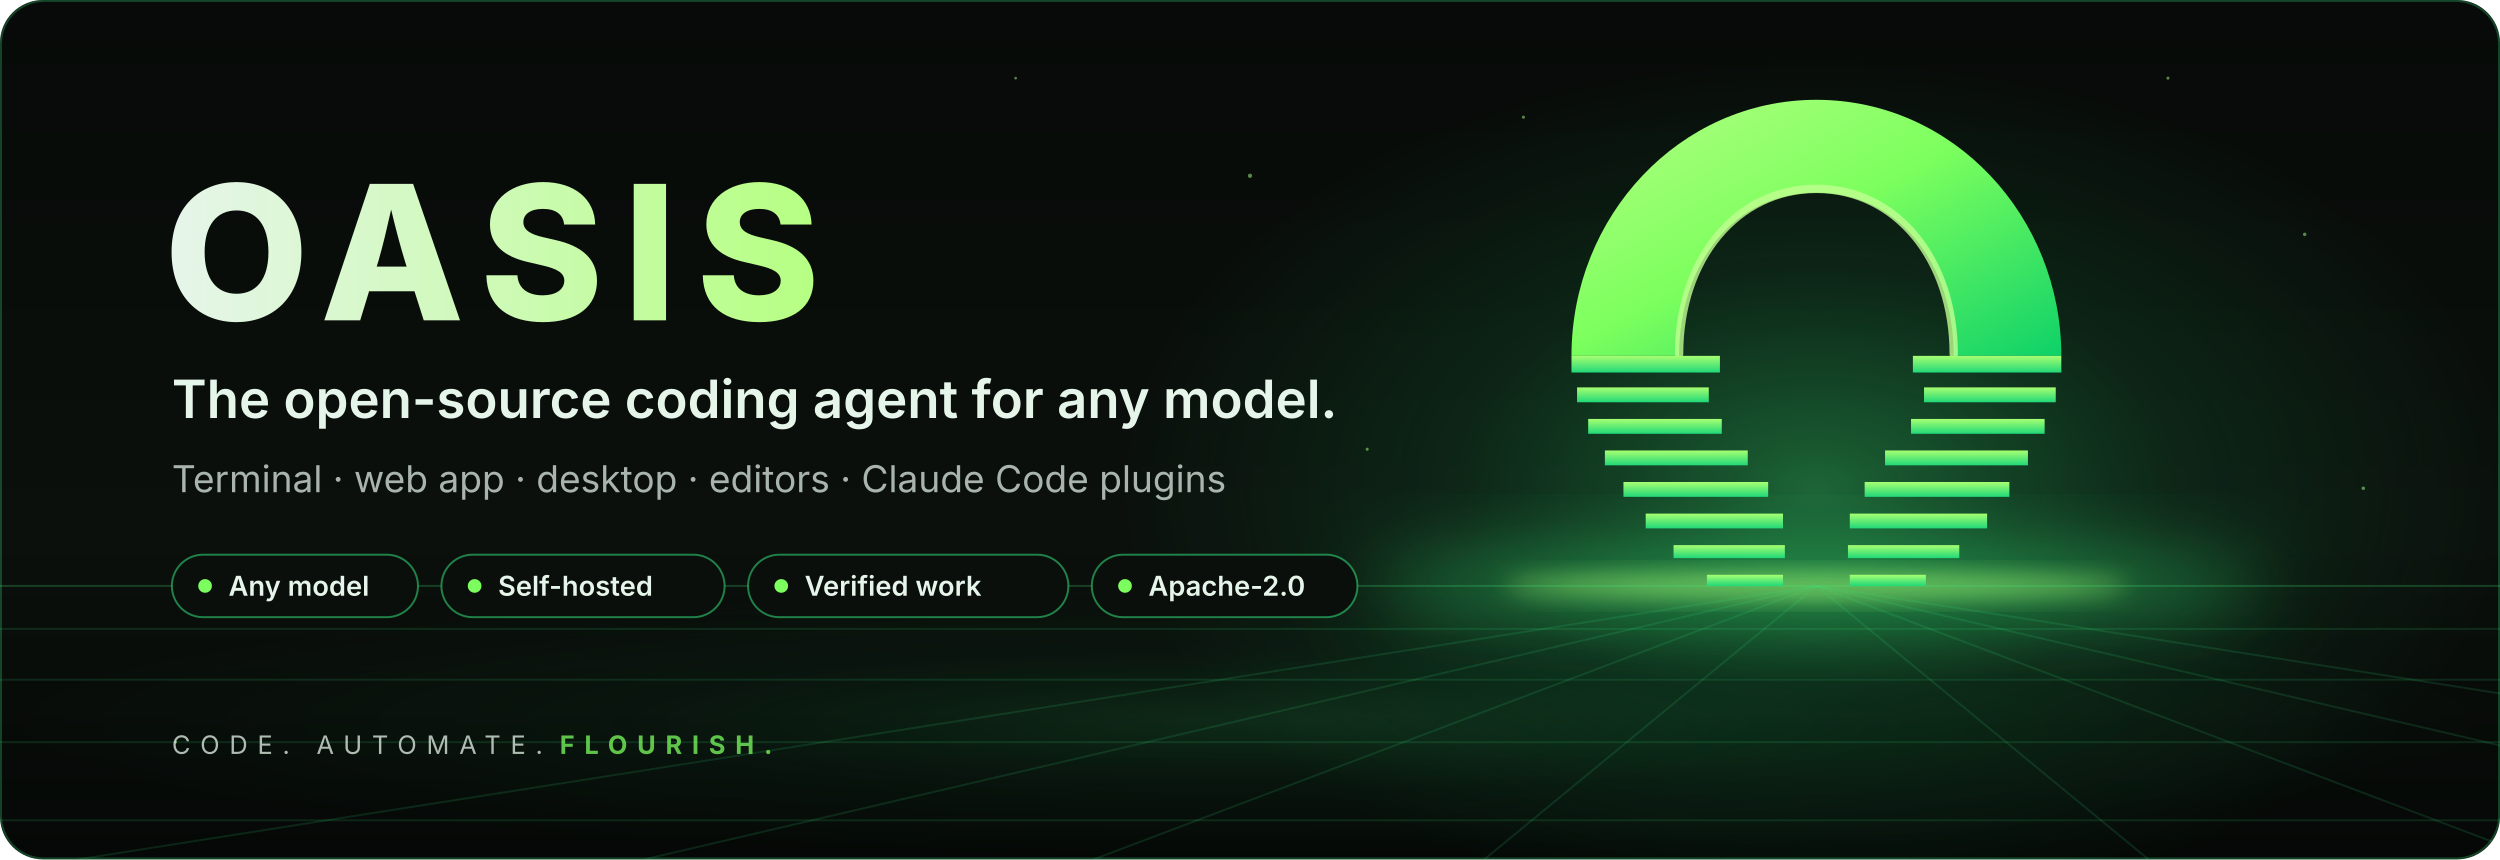
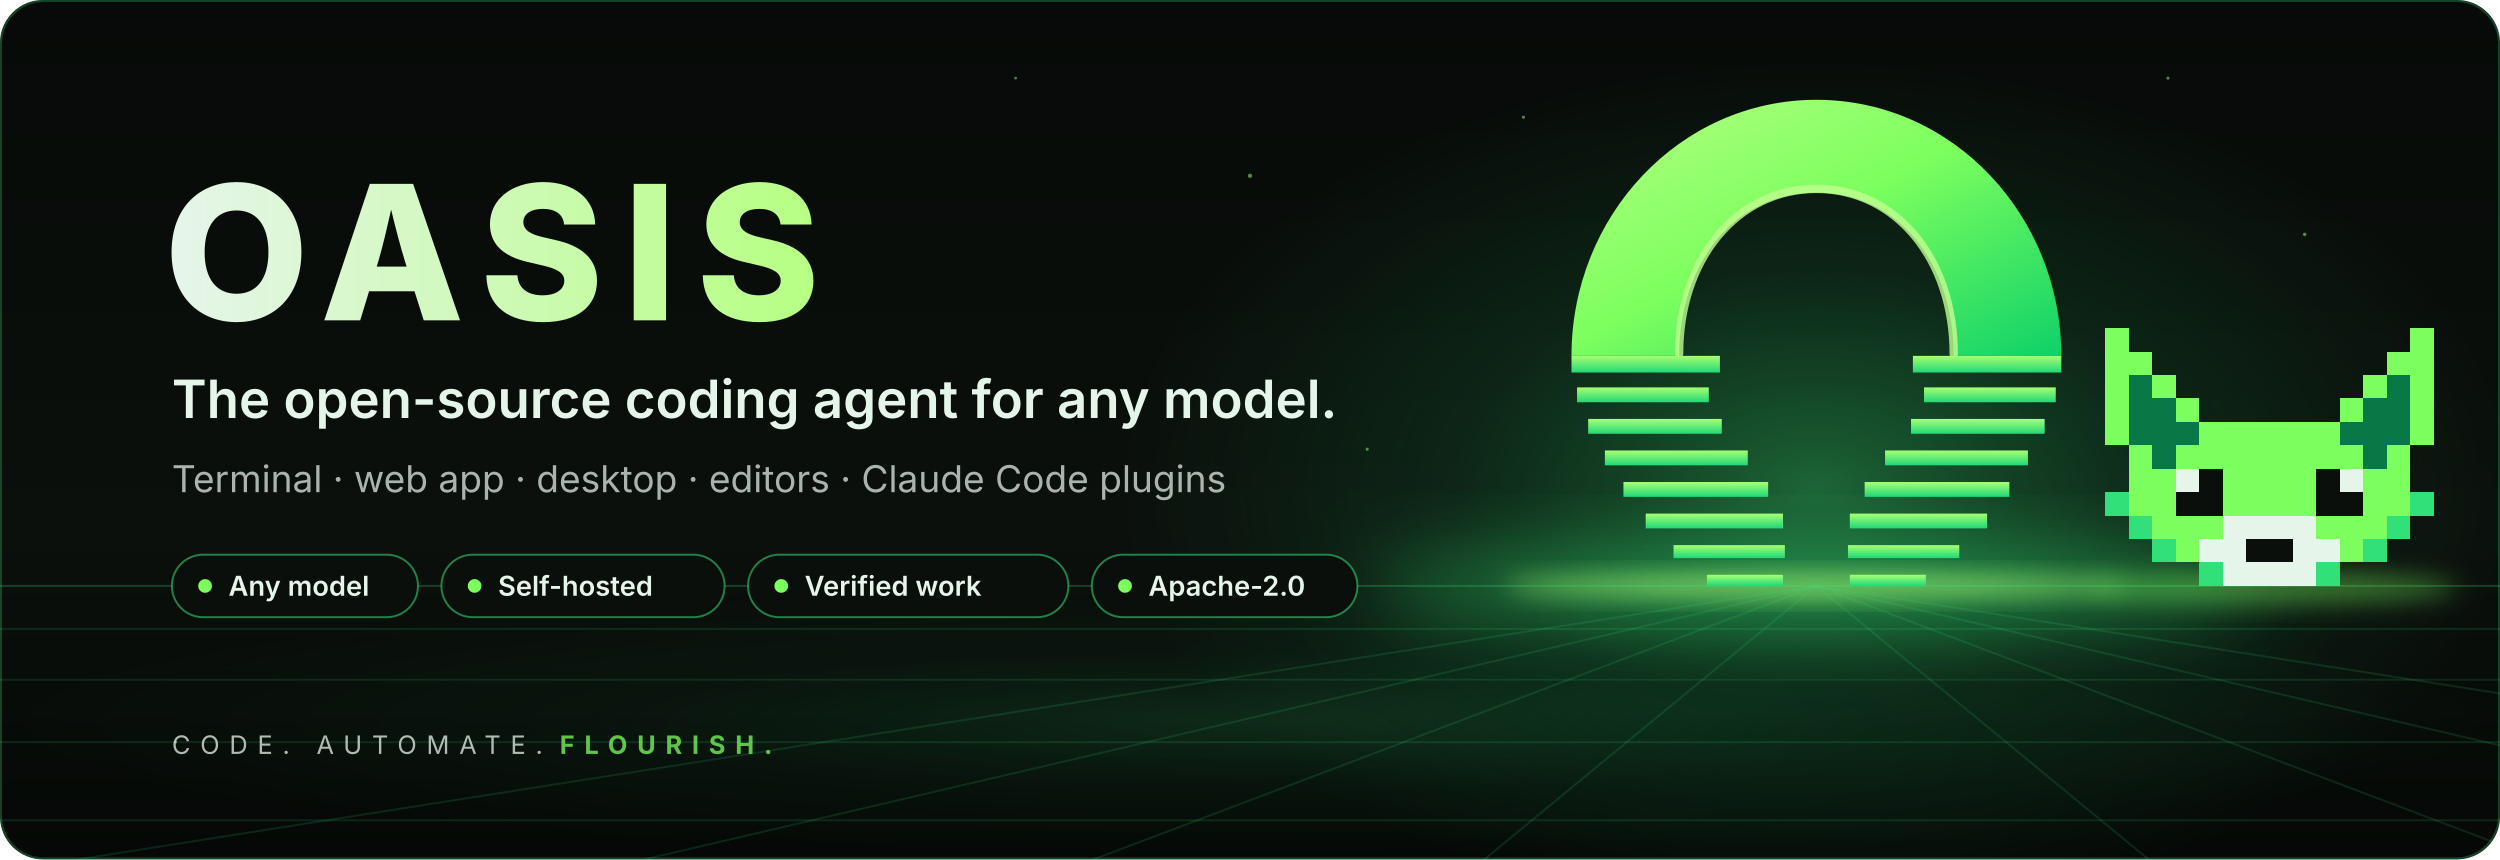
<svg xmlns="http://www.w3.org/2000/svg" width="1280" height="440" viewBox="0 0 1280 440" role="img" aria-labelledby="title desc">
  <defs>
    <linearGradient id="background" x1="0" y1="0" x2="0" y2="1">
      <stop offset="0" stop-color="#070A08" />
      <stop offset="0.62" stop-color="#0B100C" />
      <stop offset="1" stop-color="#050806" />
    </linearGradient>
    <linearGradient id="portal" x1="0" y1="0" x2="1" y2="1">
      <stop offset="0" stop-color="#B6FF83" />
      <stop offset="0.48" stop-color="#7CFF5E" />
      <stop offset="1" stop-color="#0ED168" />
    </linearGradient>
    <linearGradient id="strata" x1="0" y1="0" x2="0" y2="1">
      <stop offset="0" stop-color="#A7FF72" />
      <stop offset="1" stop-color="#20D878" />
    </linearGradient>
    <radialGradient id="aura">
      <stop offset="0" stop-color="#39F17C" stop-opacity=".38" />
      <stop offset=".52" stop-color="#20C968" stop-opacity=".12" />
      <stop offset="1" stop-color="#20C968" stop-opacity="0" />
    </radialGradient>
    <linearGradient id="reflection" x1="0" y1="0" x2="0" y2="1">
      <stop offset="0" stop-color="#A7FF72" stop-opacity=".58" />
      <stop offset=".45" stop-color="#32E07A" stop-opacity=".25" />
      <stop offset="1" stop-color="#32E07A" stop-opacity="0" />
    </linearGradient>
    <linearGradient id="reflectionFade" x1="0" y1="0" x2="0" y2="1">
      <stop offset="0" stop-color="#FFFFFF" stop-opacity=".85" />
      <stop offset=".58" stop-color="#FFFFFF" stop-opacity=".34" />
      <stop offset="1" stop-color="#FFFFFF" stop-opacity="0" />
    </linearGradient>
    <filter id="softGlow" x="-80%" y="-80%" width="260%" height="260%">
      <feGaussianBlur stdDeviation="19" />
    </filter>
    <filter id="smallGlow" x="-60%" y="-60%" width="220%" height="220%">
      <feGaussianBlur stdDeviation="6" />
    </filter>
    <mask id="reflectionMask">
      <rect x="0" y="300" width="1280" height="160" fill="url(#reflectionFade)" />
    </mask>
    <clipPath id="card">
      <rect width="1280" height="440" rx="22" />
    </clipPath>
    <linearGradient id="word" x1="0" y1="0" x2="1" y2="0">
      <stop offset="0" stop-color="#E6F5EA" />
      <stop offset="1" stop-color="#B6FF83" />
    </linearGradient>
  </defs>
  <g clip-path="url(#card)">
    <rect width="1280" height="440" fill="url(#background)" />
    <ellipse cx="930" cy="250" rx="360" ry="220" fill="url(#aura)" />
    <g fill="#A6FF83" opacity=".5">
      <circle cx="640" cy="90" r="1.1" />
      <circle cx="1180" cy="120" r=".9" />
      <circle cx="700" cy="230" r=".8" />
      <circle cx="1210" cy="250" r=".9" />
      <circle cx="780" cy="60" r=".8" />
      <circle cx="1110" cy="40" r=".8" />
      <circle cx="90" cy="380" r=".7" />
      <circle cx="520" cy="40" r=".7" />
    </g>
    <ellipse cx="930" cy="300" rx="230" ry="18" fill="#34ED78" opacity=".5" filter="url(#softGlow)" />
    <ellipse cx="930" cy="300" rx="160" ry="6" fill="#A8FF75" opacity=".65" filter="url(#smallGlow)" />
    <path d="M0 300H1280" stroke="#43E879" stroke-opacity=".22" />
    <g fill="none" stroke="#32E07A" stroke-opacity=".14">
      <path d="M0 322H1280" />
      <path d="M0 348H1280" />
      <path d="M0 380H1280" />
      <path d="M0 420H1280" />
      <path d="M330 440L930 300L1530 440" />
      <path d="M560 440L930 300L1300 440" />
      <path d="M760 440L930 300L1100 440" />
      <path d="M40 440L930 300L1820 440" />
    </g>
    <path d="M0 300H1280V440H0Z" fill="url(#aura)" opacity=".35" />
    <g fill="url(#reflection)" mask="url(#reflectionMask)" opacity=".9" transform="translate(930 0) scale(.82 1) translate(-600 -143)">
      <path d="M584 447H616V453H584Z M568 455H632V462H568Z" />
      <path d="M546 465H654V472H546Z M522 477H678V484H522Z" />
      <path d="M497 490H703V497H497Z M474 504H726V511H474Z" />
      <path d="M453 520H747V527H453Z M435 538H765V545H435Z" />
    </g>
    <g transform="translate(930 300) scale(.95) translate(-150 -275)">
      <path d="M18 151C18 76 76 13 150 13C224 13 282 76 282 151L224 151C224 101 194 63 150 63C106 63 76 101 76 151Z" fill="url(#portal)" />
      <path d="M76 150C76 99 107 61 150 61C193 61 224 99 224 150" fill="none" stroke="#C0FF91" stroke-width="4.5" stroke-linecap="round" opacity=".8" />
      <g fill="url(#strata)">
        <path d="M18 151H98V160H18Z M202 151H282V160H202Z" />
        <path d="M21 168H92V176H21Z M208 168H279V176H208Z" />
        <path d="M27 185H99V193H27Z M201 185H273V193H201Z" />
        <path d="M36 202H113V210H36Z M187 202H264V210H187Z" />
        <path d="M46 219H124V227H46Z M176 219H254V227H176Z" />
        <path d="M58 236H132V244H58Z M168 236H242V244H168Z" />
        <path d="M73 253H133V260H73Z M167 253H227V260H167Z" />
        <path d="M91 269H132V275H91Z M168 269H209V275H168Z" />
      </g>
    </g>
+     <ellipse cx="1162" cy="301" rx="96" ry="8" fill="#7CFF5E" opacity=".4" filter="url(#smallGlow)" />
+     <g transform="translate(1078 168)" shape-rendering="crispEdges">
+       <rect x="0" y="0" width="12" height="12" fill="#7CFF5E" />
+       <rect x="156" y="0" width="12" height="12" fill="#7CFF5E" />
+       <rect x="0" y="12" width="12" height="12" fill="#7CFF5E" />
+       <rect x="12" y="12" width="12" height="12" fill="#7CFF5E" />
+       <rect x="144" y="12" width="12" height="12" fill="#7CFF5E" />
+       <rect x="156" y="12" width="12" height="12" fill="#7CFF5E" />
+       <rect x="0" y="24" width="12" height="12" fill="#7CFF5E" />
+       <rect x="12" y="24" width="12" height="12" fill="#0A7846" />
+       <rect x="24" y="24" width="12" height="12" fill="#7CFF5E" />
+       <rect x="132" y="24" width="12" height="12" fill="#7CFF5E" />
+       <rect x="144" y="24" width="12" height="12" fill="#0A7846" />
+       <rect x="156" y="24" width="12" height="12" fill="#7CFF5E" />
+       <rect x="0" y="36" width="12" height="12" fill="#7CFF5E" />
+       <rect x="12" y="36" width="12" height="12" fill="#0A7846" />
+       <rect x="24" y="36" width="12" height="12" fill="#0A7846" />
+       <rect x="36" y="36" width="12" height="12" fill="#7CFF5E" />
+       <rect x="120" y="36" width="12" height="12" fill="#7CFF5E" />
+       <rect x="132" y="36" width="12" height="12" fill="#0A7846" />
+       <rect x="144" y="36" width="12" height="12" fill="#0A7846" />
+       <rect x="156" y="36" width="12" height="12" fill="#7CFF5E" />
+       <rect x="0" y="48" width="12" height="12" fill="#7CFF5E" />
+       <rect x="12" y="48" width="12" height="12" fill="#0A7846" />
+       <rect x="24" y="48" width="12" height="12" fill="#0A7846" />
+       <rect x="36" y="48" width="12" height="12" fill="#0A7846" />
+       <rect x="48" y="48" width="12" height="12" fill="#7CFF5E" />
+       <rect x="60" y="48" width="12" height="12" fill="#7CFF5E" />
+       <rect x="72" y="48" width="12" height="12" fill="#7CFF5E" />
+       <rect x="84" y="48" width="12" height="12" fill="#7CFF5E" />
+       <rect x="96" y="48" width="12" height="12" fill="#7CFF5E" />
+       <rect x="108" y="48" width="12" height="12" fill="#7CFF5E" />
+       <rect x="120" y="48" width="12" height="12" fill="#0A7846" />
+       <rect x="132" y="48" width="12" height="12" fill="#0A7846" />
+       <rect x="144" y="48" width="12" height="12" fill="#0A7846" />
+       <rect x="156" y="48" width="12" height="12" fill="#7CFF5E" />
+       <rect x="12" y="60" width="12" height="12" fill="#7CFF5E" />
+       <rect x="24" y="60" width="12" height="12" fill="#0A7846" />
+       <rect x="36" y="60" width="12" height="12" fill="#7CFF5E" />
+       <rect x="48" y="60" width="12" height="12" fill="#7CFF5E" />
+       <rect x="60" y="60" width="12" height="12" fill="#7CFF5E" />
+       <rect x="72" y="60" width="12" height="12" fill="#7CFF5E" />
+       <rect x="84" y="60" width="12" height="12" fill="#7CFF5E" />
+       <rect x="96" y="60" width="12" height="12" fill="#7CFF5E" />
+       <rect x="108" y="60" width="12" height="12" fill="#7CFF5E" />
+       <rect x="120" y="60" width="12" height="12" fill="#7CFF5E" />
+       <rect x="132" y="60" width="12" height="12" fill="#0A7846" />
+       <rect x="144" y="60" width="12" height="12" fill="#7CFF5E" />
+       <rect x="12" y="72" width="12" height="12" fill="#7CFF5E" />
+       <rect x="24" y="72" width="12" height="12" fill="#7CFF5E" />
+       <rect x="36" y="72" width="12" height="12" fill="#E6F5EA" />
+       <rect x="48" y="72" width="12" height="12" fill="#0B0F0C" />
+       <rect x="60" y="72" width="12" height="12" fill="#7CFF5E" />
+       <rect x="72" y="72" width="12" height="12" fill="#7CFF5E" />
+       <rect x="84" y="72" width="12" height="12" fill="#7CFF5E" />
+       <rect x="96" y="72" width="12" height="12" fill="#7CFF5E" />
+       <rect x="108" y="72" width="12" height="12" fill="#0B0F0C" />
+       <rect x="120" y="72" width="12" height="12" fill="#E6F5EA" />
+       <rect x="132" y="72" width="12" height="12" fill="#7CFF5E" />
+       <rect x="144" y="72" width="12" height="12" fill="#7CFF5E" />
+       <rect x="0" y="84" width="12" height="12" fill="#32E07A" />
+       <rect x="12" y="84" width="12" height="12" fill="#7CFF5E" />
+       <rect x="24" y="84" width="12" height="12" fill="#7CFF5E" />
+       <rect x="36" y="84" width="12" height="12" fill="#0B0F0C" />
+       <rect x="48" y="84" width="12" height="12" fill="#0B0F0C" />
+       <rect x="60" y="84" width="12" height="12" fill="#7CFF5E" />
+       <rect x="72" y="84" width="12" height="12" fill="#7CFF5E" />
+       <rect x="84" y="84" width="12" height="12" fill="#7CFF5E" />
+       <rect x="96" y="84" width="12" height="12" fill="#7CFF5E" />
+       <rect x="108" y="84" width="12" height="12" fill="#0B0F0C" />
+       <rect x="120" y="84" width="12" height="12" fill="#0B0F0C" />
+       <rect x="132" y="84" width="12" height="12" fill="#7CFF5E" />
+       <rect x="144" y="84" width="12" height="12" fill="#7CFF5E" />
+       <rect x="156" y="84" width="12" height="12" fill="#32E07A" />
+       <rect x="12" y="96" width="12" height="12" fill="#32E07A" />
+       <rect x="24" y="96" width="12" height="12" fill="#7CFF5E" />
+       <rect x="36" y="96" width="12" height="12" fill="#7CFF5E" />
+       <rect x="48" y="96" width="12" height="12" fill="#7CFF5E" />
+       <rect x="60" y="96" width="12" height="12" fill="#E6F5EA" />
+       <rect x="72" y="96" width="12" height="12" fill="#E6F5EA" />
+       <rect x="84" y="96" width="12" height="12" fill="#E6F5EA" />
+       <rect x="96" y="96" width="12" height="12" fill="#E6F5EA" />
+       <rect x="108" y="96" width="12" height="12" fill="#7CFF5E" />
+       <rect x="120" y="96" width="12" height="12" fill="#7CFF5E" />
+       <rect x="132" y="96" width="12" height="12" fill="#7CFF5E" />
+       <rect x="144" y="96" width="12" height="12" fill="#32E07A" />
+       <rect x="24" y="108" width="12" height="12" fill="#32E07A" />
+       <rect x="36" y="108" width="12" height="12" fill="#7CFF5E" />
+       <rect x="48" y="108" width="12" height="12" fill="#E6F5EA" />
+       <rect x="60" y="108" width="12" height="12" fill="#E6F5EA" />
+       <rect x="72" y="108" width="12" height="12" fill="#0B0F0C" />
+       <rect x="84" y="108" width="12" height="12" fill="#0B0F0C" />
+       <rect x="96" y="108" width="12" height="12" fill="#E6F5EA" />
+       <rect x="108" y="108" width="12" height="12" fill="#E6F5EA" />
+       <rect x="120" y="108" width="12" height="12" fill="#7CFF5E" />
+       <rect x="132" y="108" width="12" height="12" fill="#32E07A" />
+       <rect x="48" y="120" width="12" height="12" fill="#32E07A" />
+       <rect x="60" y="120" width="12" height="12" fill="#E6F5EA" />
+       <rect x="72" y="120" width="12" height="12" fill="#E6F5EA" />
+       <rect x="84" y="120" width="12" height="12" fill="#E6F5EA" />
+       <rect x="96" y="120" width="12" height="12" fill="#E6F5EA" />
+       <rect x="108" y="120" width="12" height="12" fill="#32E07A" />
+     </g>
    <g font-family="Inter, 'Segoe UI', Helvetica, Arial, sans-serif">
      <text x="84" y="164" font-size="96" font-weight="800" letter-spacing="10" fill="url(#word)">OASIS</text>
      <text x="88" y="214" font-size="27" font-weight="600" fill="#E6F5EA">The open-source coding agent for any model.</text>
      <text x="88" y="252" font-size="19" fill="#E6F5EA" opacity=".72">Terminal · web app · desktop · editors · Claude Code plugins</text>
      <g transform="translate(88 284)">
        <rect width="126" height="32" rx="16" fill="#0B0F0C" stroke="#32E07A" stroke-opacity=".55" />
        <circle cx="17" cy="16" r="3.5" fill="#7CFF5E" />
        <text x="29" y="21" font-size="14" font-weight="600" fill="#E6F5EA">Any model</text>
      </g>
      <g transform="translate(226 284)">
        <rect width="145" height="32" rx="16" fill="#0B0F0C" stroke="#32E07A" stroke-opacity=".55" />
        <circle cx="17" cy="16" r="3.5" fill="#7CFF5E" />
        <text x="29" y="21" font-size="14" font-weight="600" fill="#E6F5EA">Self-hosted</text>
      </g>
      <g transform="translate(383 284)">
        <rect width="164" height="32" rx="16" fill="#0B0F0C" stroke="#32E07A" stroke-opacity=".55" />
        <circle cx="17" cy="16" r="3.5" fill="#7CFF5E" />
        <text x="29" y="21" font-size="14" font-weight="600" fill="#E6F5EA">Verified work</text>
      </g>
      <g transform="translate(559 284)">
        <rect width="136" height="32" rx="16" fill="#0B0F0C" stroke="#32E07A" stroke-opacity=".55" />
        <circle cx="17" cy="16" r="3.5" fill="#7CFF5E" />
        <text x="29" y="21" font-size="14" font-weight="600" fill="#E6F5EA">Apache-2.0</text>
      </g>
      <text x="88" y="386" font-size="13" letter-spacing="5" fill="#E6F5EA" opacity=".75">CODE. AUTOMATE. <tspan fill="#7CFF5E" font-weight="700">FLOURISH.</tspan>
      </text>
    </g>
  </g>
  <rect x=".5" y=".5" width="1279" height="439" rx="22" fill="none" stroke="#32E07A" stroke-opacity=".28" />
</svg>
